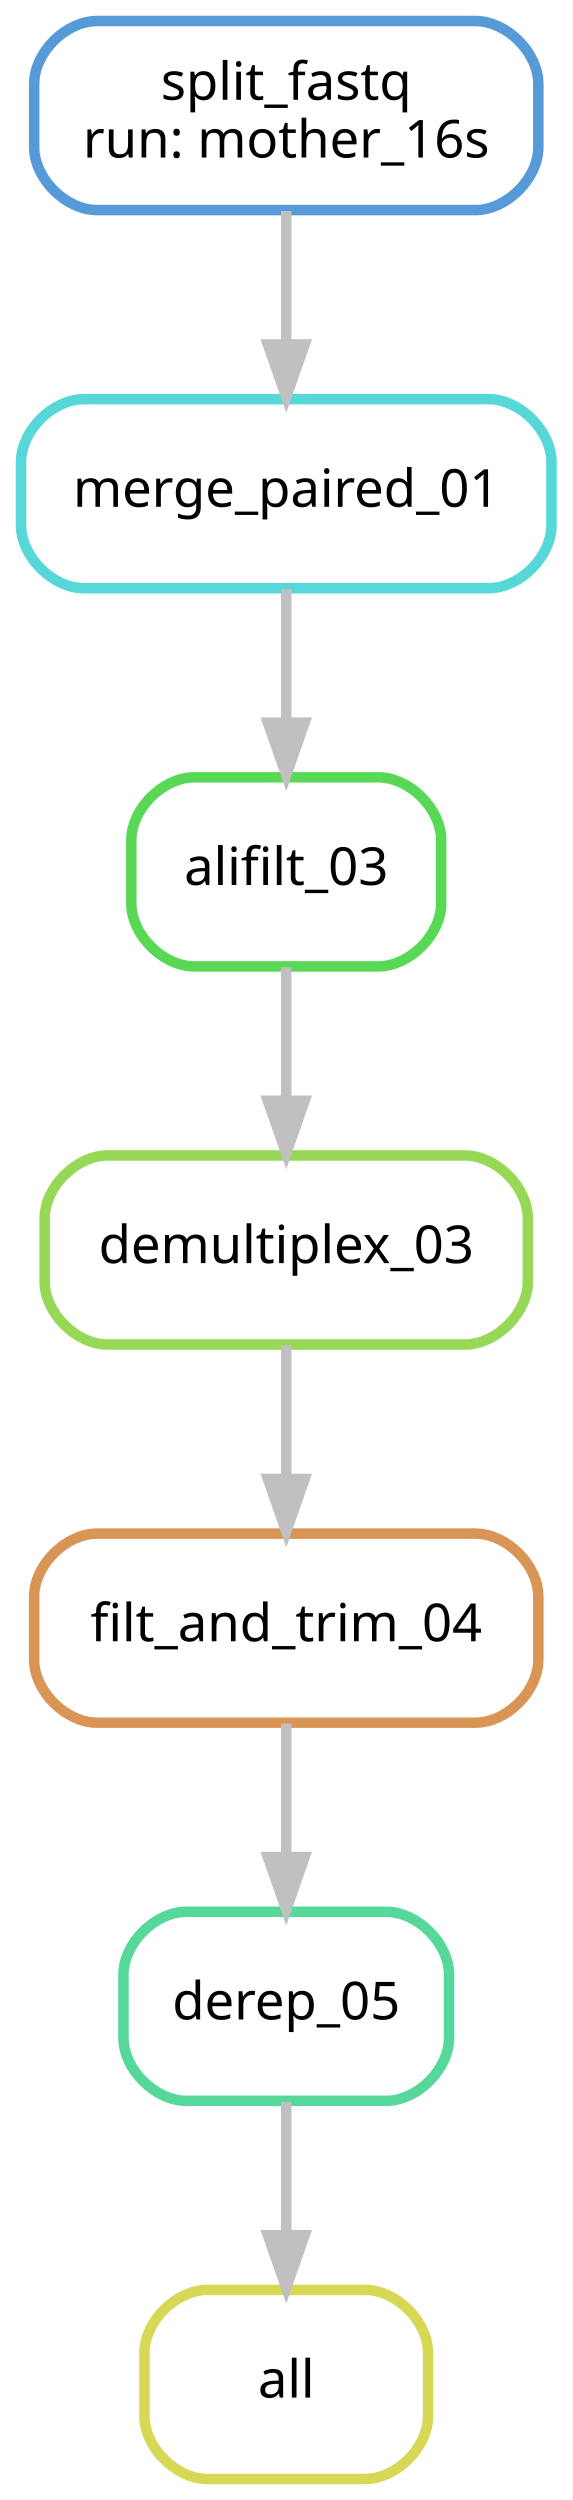
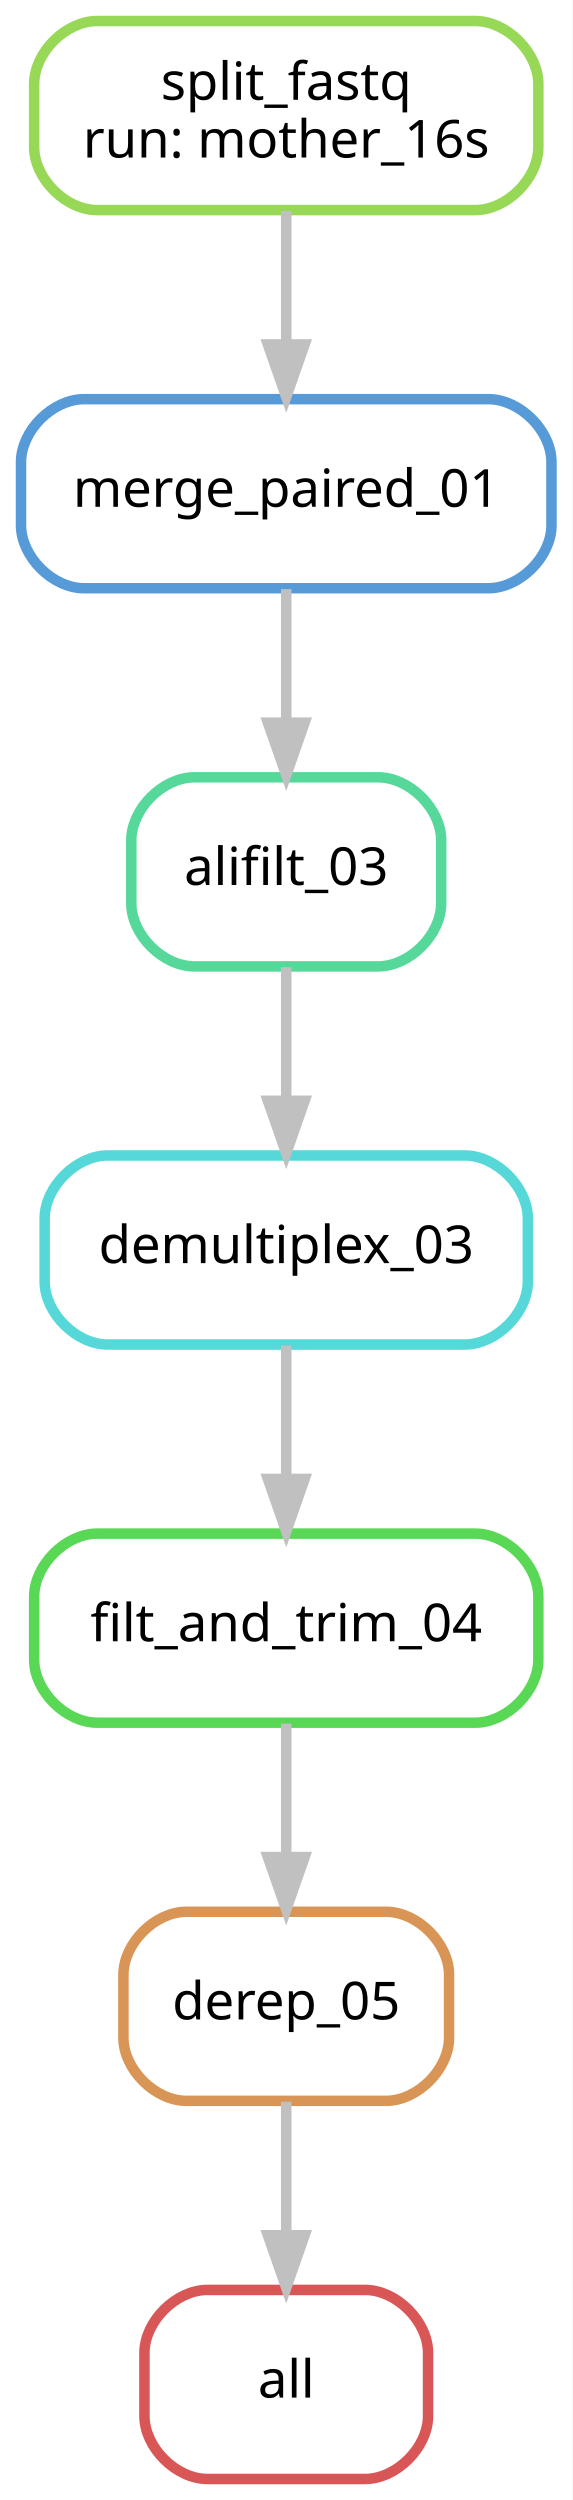
<svg xmlns="http://www.w3.org/2000/svg" width="109pt" height="476pt" viewBox="0.00 0.00 109.00 476.00">
  <g id="graph0" class="graph" transform="scale(1 1) rotate(0) translate(4 472)">
    <polygon fill="#ffffff" stroke="transparent" points="-4,4 -4,-472 105,-472 105,4 -4,4" />
    <g id="node1" class="node">
-       <path fill="none" stroke="#d6d856" stroke-width="2" d="M65.5,-36C65.5,-36 35.5,-36 35.5,-36 29.5,-36 23.5,-30 23.5,-24 23.5,-24 23.5,-12 23.5,-12 23.5,-6 29.5,0 35.5,0 35.5,0 65.5,0 65.5,0 71.5,0 77.5,-6 77.5,-12 77.5,-12 77.5,-24 77.5,-24 77.5,-30 71.5,-36 65.5,-36" />
+       <path fill="none" stroke="#d85656" stroke-width="2" d="M65.5,-36C65.5,-36 35.5,-36 35.5,-36 29.5,-36 23.5,-30 23.5,-24 23.5,-24 23.5,-12 23.5,-12 23.5,-6 29.5,0 35.5,0 35.5,0 65.5,0 65.5,0 71.5,0 77.5,-6 77.5,-12 77.5,-12 77.5,-24 77.5,-24 77.5,-30 71.5,-36 65.5,-36" />
      <text text-anchor="middle" x="50.5" y="-15.5" font-family="sans" font-size="10.00" fill="#000000">all</text>
    </g>
    <g id="node2" class="node">
-       <path fill="none" stroke="#56d89a" stroke-width="2" d="M69.5,-108C69.5,-108 31.5,-108 31.5,-108 25.5,-108 19.5,-102 19.5,-96 19.5,-96 19.5,-84 19.5,-84 19.5,-78 25.5,-72 31.5,-72 31.5,-72 69.5,-72 69.5,-72 75.5,-72 81.5,-78 81.5,-84 81.5,-84 81.5,-96 81.5,-96 81.5,-102 75.5,-108 69.5,-108" />
+       <path fill="none" stroke="#d89556" stroke-width="2" d="M69.5,-108C69.5,-108 31.5,-108 31.5,-108 25.5,-108 19.5,-102 19.5,-96 19.5,-96 19.5,-84 19.5,-84 19.5,-78 25.5,-72 31.5,-72 31.5,-72 69.5,-72 69.5,-72 75.5,-72 81.5,-78 81.5,-84 81.5,-84 81.5,-96 81.5,-96 81.5,-102 75.5,-108 69.5,-108" />
      <text text-anchor="middle" x="50.5" y="-87.5" font-family="sans" font-size="10.00" fill="#000000">derep_05</text>
    </g>
    <g id="edge1" class="edge">
      <path fill="none" stroke="#c0c0c0" stroke-width="2" d="M50.5,-71.831C50.5,-64.131 50.5,-54.974 50.5,-46.417" />
      <polygon fill="#c0c0c0" stroke="#c0c0c0" stroke-width="2" points="54,-46.413 50.5,-36.413 47,-46.413 54,-46.413" />
    </g>
    <g id="node3" class="node">
-       <path fill="none" stroke="#d89556" stroke-width="2" d="M86.5,-180C86.5,-180 14.5,-180 14.5,-180 8.5,-180 2.5,-174 2.5,-168 2.5,-168 2.5,-156 2.5,-156 2.5,-150 8.5,-144 14.5,-144 14.5,-144 86.5,-144 86.5,-144 92.5,-144 98.5,-150 98.5,-156 98.5,-156 98.5,-168 98.5,-168 98.5,-174 92.5,-180 86.5,-180" />
+       <path fill="none" stroke="#59d856" stroke-width="2" d="M86.5,-180C86.5,-180 14.5,-180 14.5,-180 8.5,-180 2.5,-174 2.5,-168 2.5,-168 2.5,-156 2.5,-156 2.5,-150 8.5,-144 14.5,-144 14.5,-144 86.5,-144 86.5,-144 92.5,-144 98.5,-150 98.5,-156 98.5,-156 98.5,-168 98.5,-168 98.5,-174 92.5,-180 86.5,-180" />
      <text text-anchor="middle" x="50.5" y="-159.5" font-family="sans" font-size="10.00" fill="#000000">filt_and_trim_04</text>
    </g>
    <g id="edge2" class="edge">
      <path fill="none" stroke="#c0c0c0" stroke-width="2" d="M50.5,-143.831C50.5,-136.131 50.5,-126.974 50.5,-118.417" />
      <polygon fill="#c0c0c0" stroke="#c0c0c0" stroke-width="2" points="54,-118.413 50.5,-108.413 47,-118.413 54,-118.413" />
    </g>
    <g id="node4" class="node">
-       <path fill="none" stroke="#97d856" stroke-width="2" d="M84.5,-252C84.5,-252 16.5,-252 16.5,-252 10.5,-252 4.5,-246 4.5,-240 4.5,-240 4.5,-228 4.5,-228 4.5,-222 10.5,-216 16.5,-216 16.5,-216 84.5,-216 84.5,-216 90.5,-216 96.5,-222 96.5,-228 96.5,-228 96.5,-240 96.5,-240 96.5,-246 90.5,-252 84.5,-252" />
+       <path fill="none" stroke="#56d8d8" stroke-width="2" d="M84.5,-252C84.5,-252 16.5,-252 16.5,-252 10.5,-252 4.5,-246 4.5,-240 4.5,-240 4.5,-228 4.5,-228 4.5,-222 10.5,-216 16.5,-216 16.5,-216 84.5,-216 84.5,-216 90.5,-216 96.5,-222 96.5,-228 96.5,-228 96.5,-240 96.5,-240 96.5,-246 90.5,-252 84.5,-252" />
      <text text-anchor="middle" x="50.5" y="-231.5" font-family="sans" font-size="10.00" fill="#000000">demultiplex_03</text>
    </g>
    <g id="edge3" class="edge">
      <path fill="none" stroke="#c0c0c0" stroke-width="2" d="M50.5,-215.831C50.5,-208.131 50.5,-198.974 50.5,-190.417" />
      <polygon fill="#c0c0c0" stroke="#c0c0c0" stroke-width="2" points="54,-190.413 50.5,-180.413 47,-190.413 54,-190.413" />
    </g>
    <g id="node5" class="node">
-       <path fill="none" stroke="#59d856" stroke-width="2" d="M68,-324C68,-324 33,-324 33,-324 27,-324 21,-318 21,-312 21,-312 21,-300 21,-300 21,-294 27,-288 33,-288 33,-288 68,-288 68,-288 74,-288 80,-294 80,-300 80,-300 80,-312 80,-312 80,-318 74,-324 68,-324" />
+       <path fill="none" stroke="#56d89a" stroke-width="2" d="M68,-324C68,-324 33,-324 33,-324 27,-324 21,-318 21,-312 21,-312 21,-300 21,-300 21,-294 27,-288 33,-288 33,-288 68,-288 68,-288 74,-288 80,-294 80,-300 80,-300 80,-312 80,-312 80,-318 74,-324 68,-324" />
      <text text-anchor="middle" x="50.5" y="-303.5" font-family="sans" font-size="10.00" fill="#000000">alifilt_03</text>
    </g>
    <g id="edge4" class="edge">
      <path fill="none" stroke="#c0c0c0" stroke-width="2" d="M50.5,-287.831C50.5,-280.131 50.5,-270.974 50.5,-262.417" />
      <polygon fill="#c0c0c0" stroke="#c0c0c0" stroke-width="2" points="54,-262.413 50.5,-252.413 47,-262.413 54,-262.413" />
    </g>
    <g id="node6" class="node">
-       <path fill="none" stroke="#56d8d8" stroke-width="2" d="M89,-396C89,-396 12,-396 12,-396 6,-396 0,-390 0,-384 0,-384 0,-372 0,-372 0,-366 6,-360 12,-360 12,-360 89,-360 89,-360 95,-360 101,-366 101,-372 101,-372 101,-384 101,-384 101,-390 95,-396 89,-396" />
+       <path fill="none" stroke="#569ad8" stroke-width="2" d="M89,-396C89,-396 12,-396 12,-396 6,-396 0,-390 0,-384 0,-384 0,-372 0,-372 0,-366 6,-360 12,-360 12,-360 89,-360 89,-360 95,-360 101,-366 101,-372 101,-372 101,-384 101,-384 101,-390 95,-396 89,-396" />
      <text text-anchor="middle" x="50.5" y="-375.5" font-family="sans" font-size="10.00" fill="#000000">merge_paired_01</text>
    </g>
    <g id="edge5" class="edge">
      <path fill="none" stroke="#c0c0c0" stroke-width="2" d="M50.5,-359.831C50.5,-352.131 50.5,-342.974 50.5,-334.417" />
      <polygon fill="#c0c0c0" stroke="#c0c0c0" stroke-width="2" points="54,-334.413 50.5,-324.413 47,-334.413 54,-334.413" />
    </g>
    <g id="node7" class="node">
-       <path fill="none" stroke="#569ad8" stroke-width="2" d="M86.5,-468C86.5,-468 14.5,-468 14.5,-468 8.5,-468 2.5,-462 2.5,-456 2.5,-456 2.5,-444 2.5,-444 2.5,-438 8.5,-432 14.5,-432 14.5,-432 86.5,-432 86.5,-432 92.5,-432 98.5,-438 98.5,-444 98.5,-444 98.5,-456 98.5,-456 98.5,-462 92.5,-468 86.5,-468" />
+       <path fill="none" stroke="#97d856" stroke-width="2" d="M86.5,-468C86.5,-468 14.5,-468 14.5,-468 8.5,-468 2.5,-462 2.5,-456 2.5,-456 2.5,-444 2.5,-444 2.5,-438 8.5,-432 14.5,-432 14.5,-432 86.5,-432 86.5,-432 92.5,-432 98.5,-438 98.5,-444 98.5,-444 98.5,-456 98.5,-456 98.5,-462 92.5,-468 86.5,-468" />
      <text text-anchor="middle" x="50.5" y="-453" font-family="sans" font-size="10.00" fill="#000000">split_fastq</text>
      <text text-anchor="middle" x="50.5" y="-442" font-family="sans" font-size="10.00" fill="#000000">run: mother_16s</text>
    </g>
    <g id="edge6" class="edge">
      <path fill="none" stroke="#c0c0c0" stroke-width="2" d="M50.5,-431.831C50.5,-424.131 50.5,-414.974 50.5,-406.417" />
      <polygon fill="#c0c0c0" stroke="#c0c0c0" stroke-width="2" points="54,-406.413 50.5,-396.413 47,-406.413 54,-406.413" />
    </g>
  </g>
</svg>
